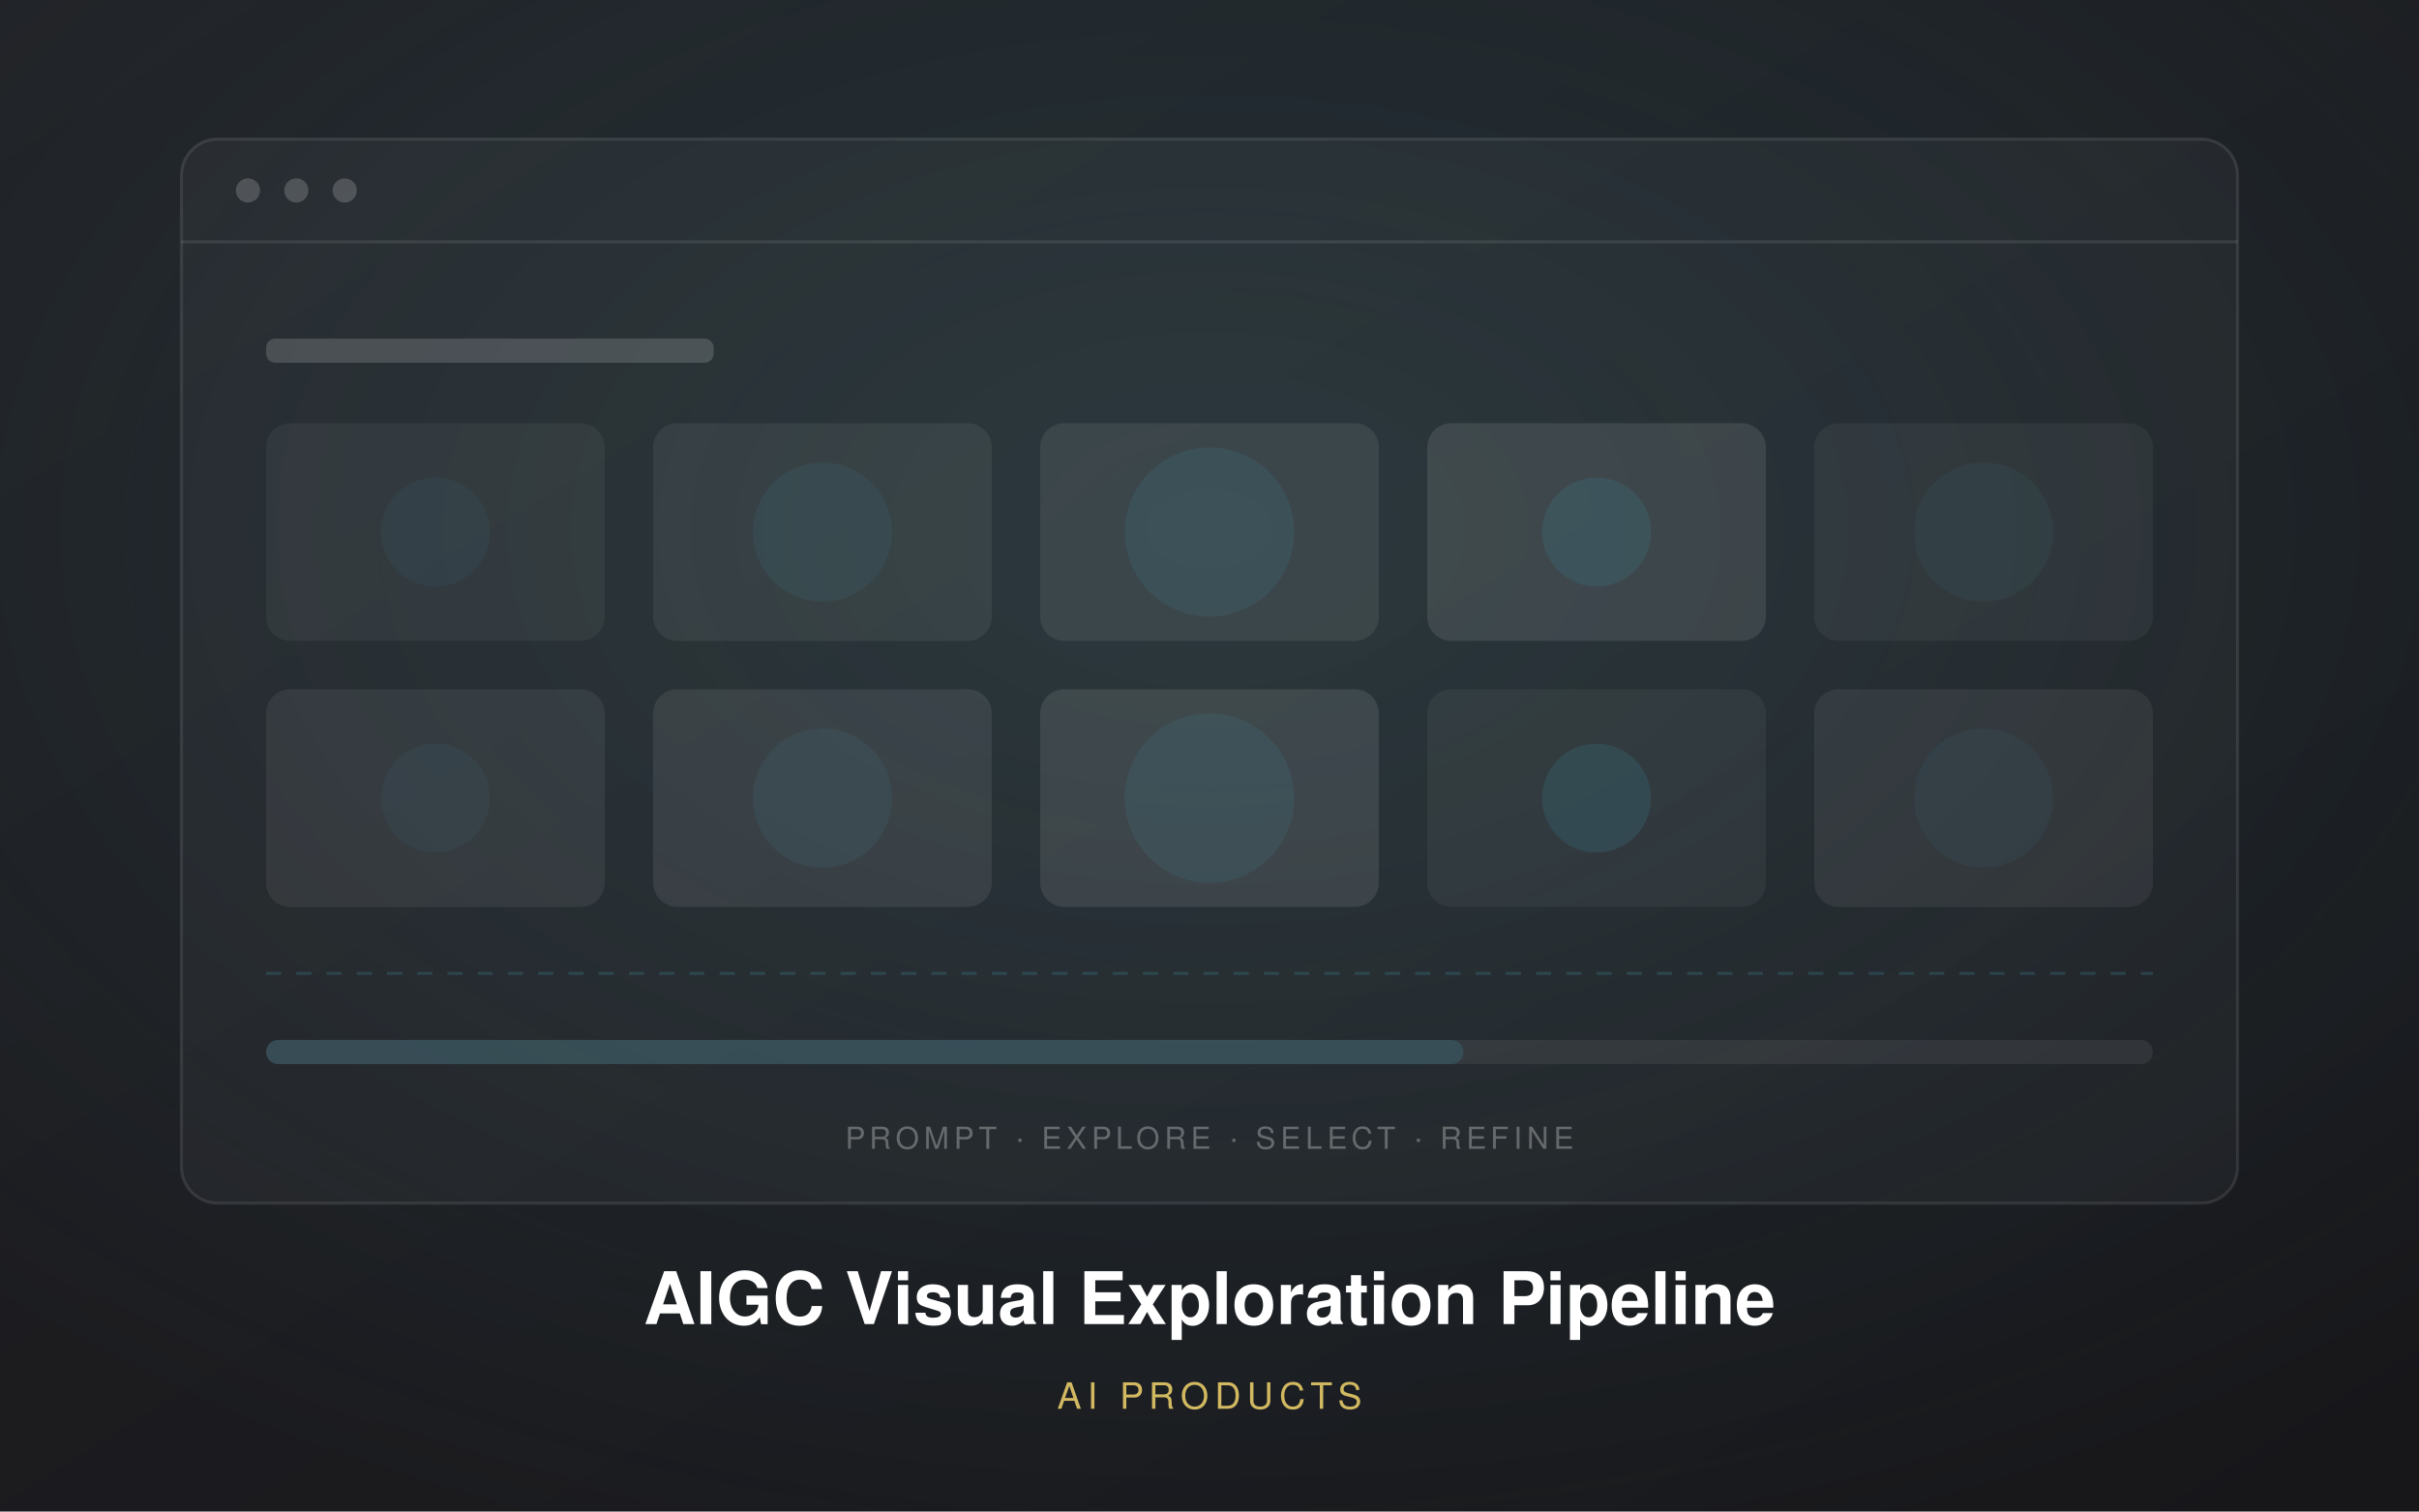
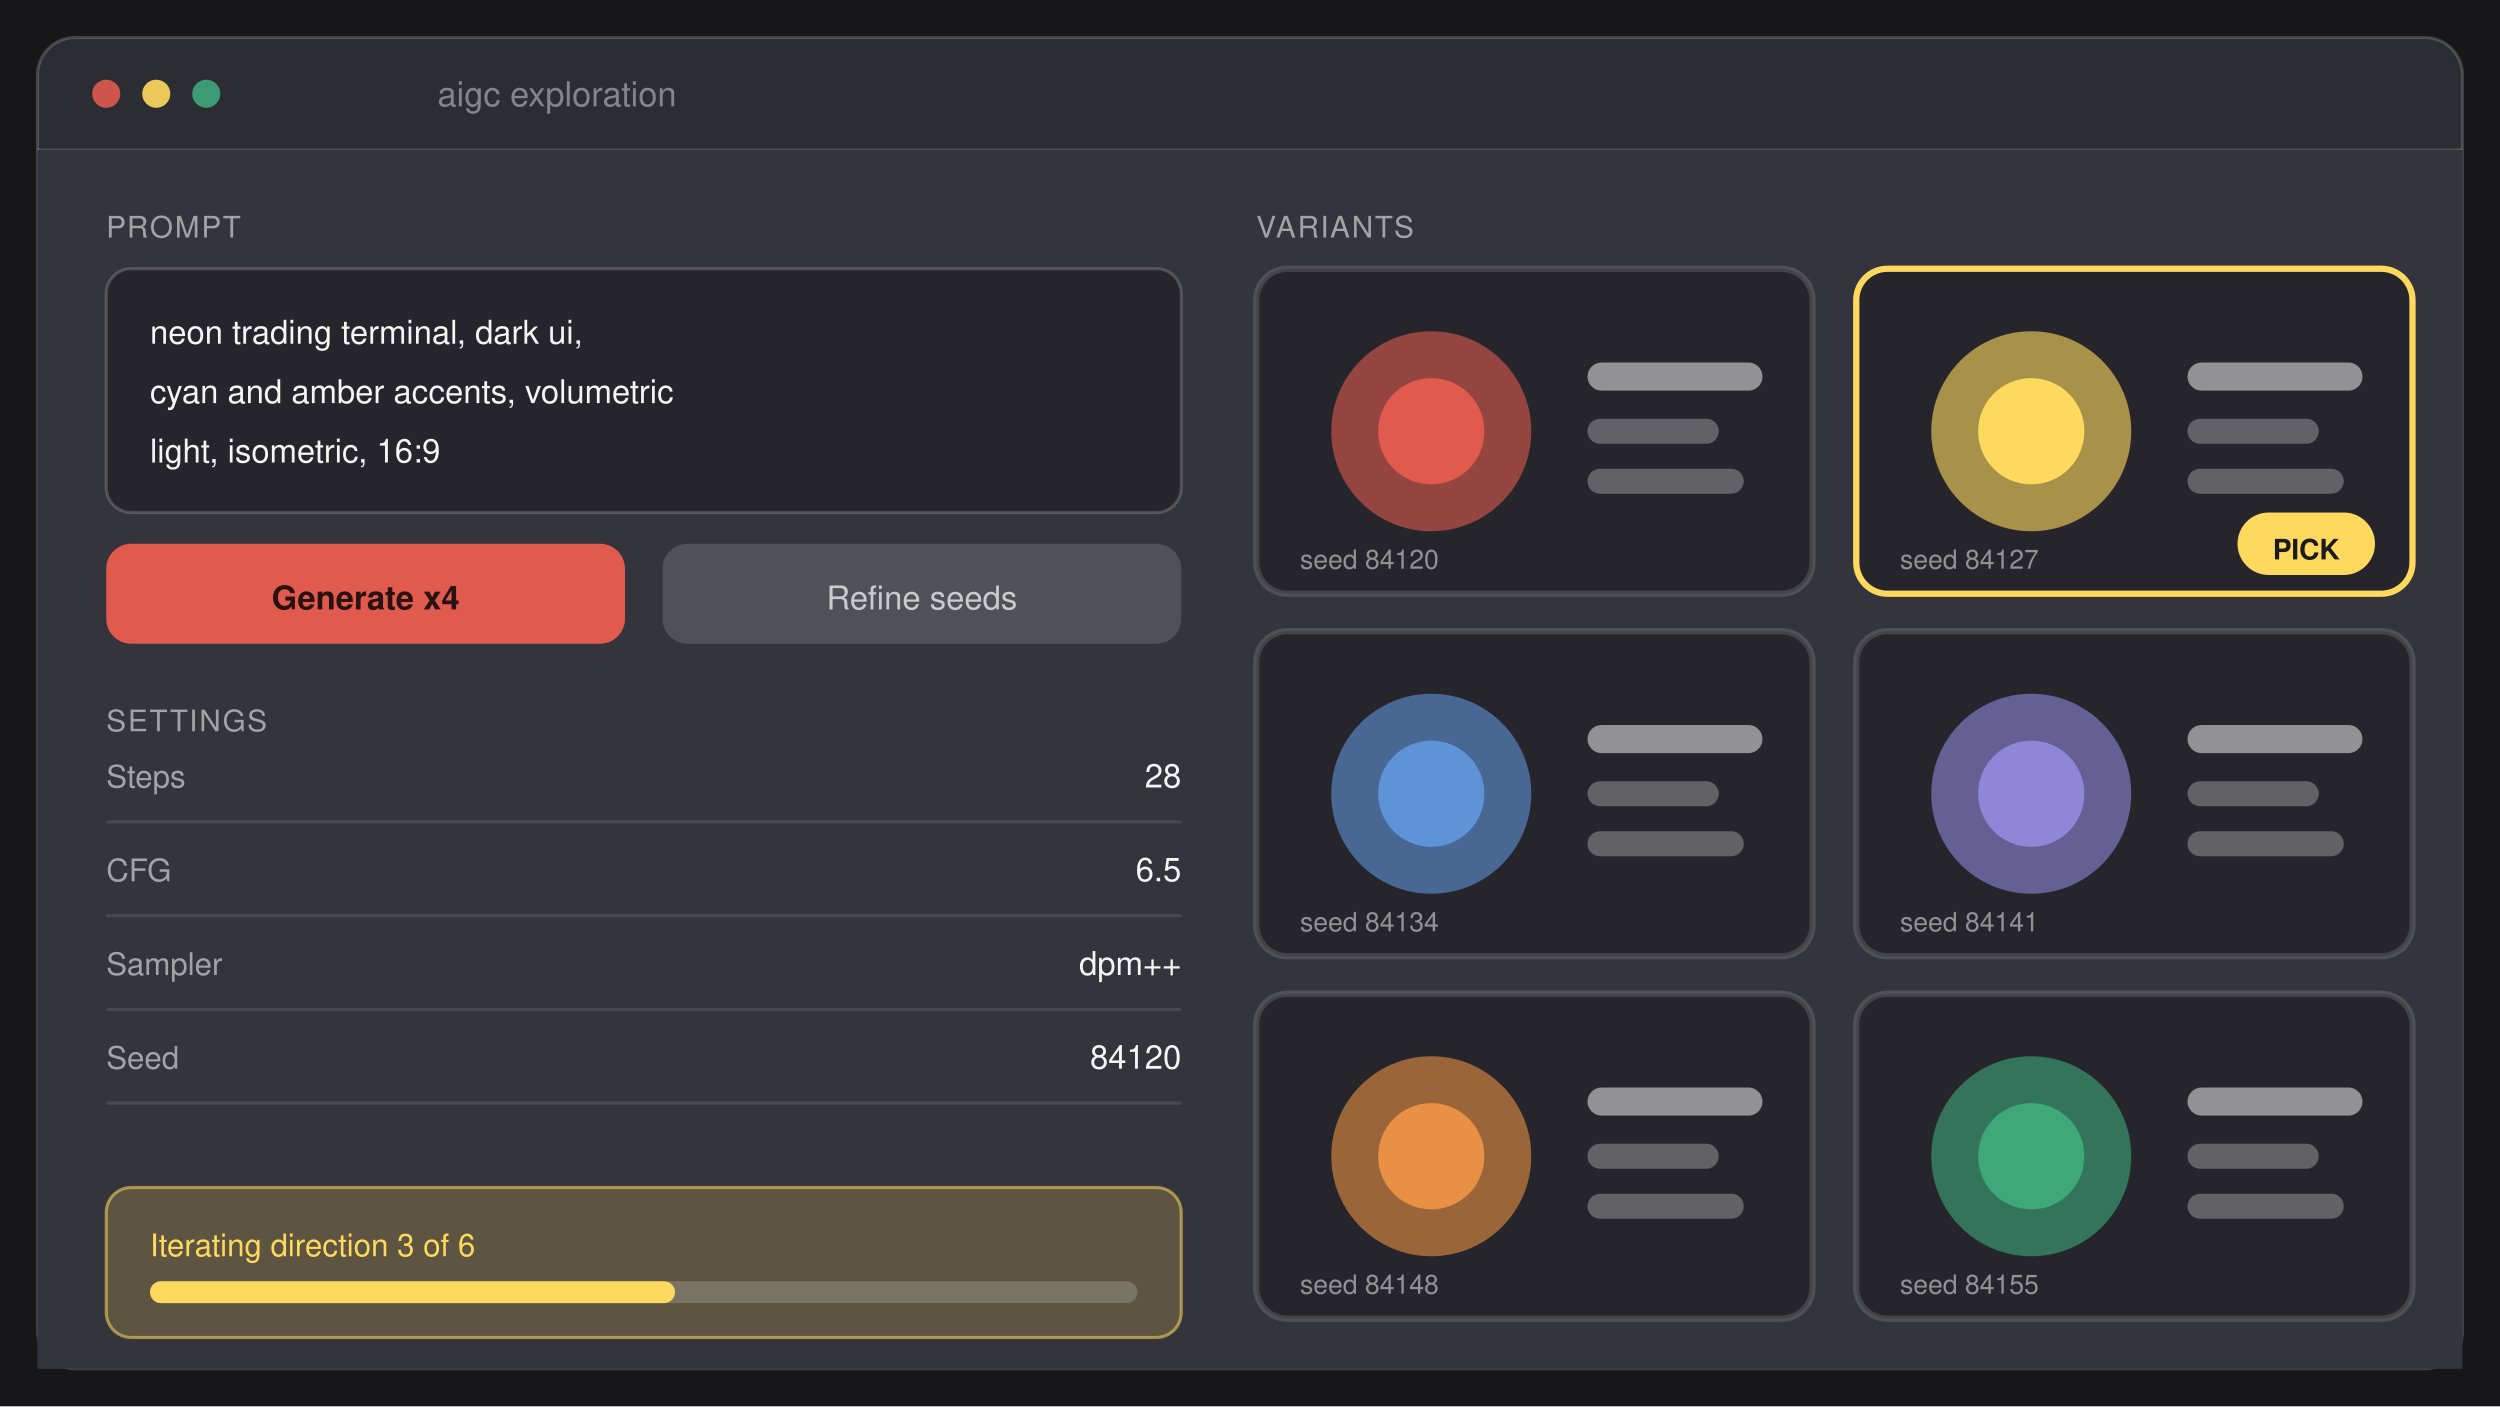
- <svg xmlns="http://www.w3.org/2000/svg" viewBox="0 0 800 500" width="800" height="500" role="img">
-   <defs>
-     <linearGradient id="bg" x1="0" y1="0" x2="1" y2="1">
-       <stop offset="0%" stop-color="#202024" />
-       <stop offset="100%" stop-color="#17171a" />
-     </linearGradient>
-     <radialGradient id="glow" cx="0.5" cy="0.35" r="0.72">
-       <stop offset="0%" stop-color="#3f7d8c" stop-opacity="0.22" />
-       <stop offset="100%" stop-color="#3f7d8c" stop-opacity="0" />
-     </radialGradient>
-   </defs>
-   <rect width="800" height="500" fill="url(#bg)" />
-   <rect width="800" height="500" fill="url(#glow)" />
-   <rect x="60" y="46" width="680" height="352" rx="12" fill="#ffffff" fill-opacity="0.035" stroke="#ffffff" stroke-opacity="0.1" />
-   <line x1="60" y1="80" x2="740" y2="80" stroke="#ffffff" stroke-opacity="0.10" />
-   <circle cx="82" cy="63" r="4" fill="#ffffff" fill-opacity="0.18" />
-   <circle cx="98" cy="63" r="4" fill="#ffffff" fill-opacity="0.18" />
-   <circle cx="114" cy="63" r="4" fill="#ffffff" fill-opacity="0.18" />
-   <rect x="88" y="112" width="148" height="8" rx="3" fill="#ffffff" fill-opacity="0.16" />
-   <rect x="88" y="140" width="112" height="72" rx="8" fill="#ffffff" fill-opacity="0.05" />
-   <circle cx="144" cy="176" r="18" fill="#3f7d8c" fill-opacity="0.1" />
-   <rect x="216" y="140" width="112" height="72" rx="8" fill="#ffffff" fill-opacity="0.066" />
-   <circle cx="272" cy="176" r="23" fill="#3f7d8c" fill-opacity="0.145" />
-   <rect x="344" y="140" width="112" height="72" rx="8" fill="#ffffff" fill-opacity="0.082" />
-   <circle cx="400" cy="176" r="28" fill="#3f7d8c" fill-opacity="0.19" />
-   <rect x="472" y="140" width="112" height="72" rx="8" fill="#ffffff" fill-opacity="0.098" />
-   <circle cx="528" cy="176" r="18" fill="#3f7d8c" fill-opacity="0.235" />
-   <rect x="600" y="140" width="112" height="72" rx="8" fill="#ffffff" fill-opacity="0.05" />
-   <circle cx="656" cy="176" r="23" fill="#3f7d8c" fill-opacity="0.1" />
-   <rect x="88" y="228" width="112" height="72" rx="8" fill="#ffffff" fill-opacity="0.066" />
-   <circle cx="144" cy="264" r="18" fill="#3f7d8c" fill-opacity="0.1" />
-   <rect x="216" y="228" width="112" height="72" rx="8" fill="#ffffff" fill-opacity="0.082" />
-   <circle cx="272" cy="264" r="23" fill="#3f7d8c" fill-opacity="0.145" />
-   <rect x="344" y="228" width="112" height="72" rx="8" fill="#ffffff" fill-opacity="0.098" />
-   <circle cx="400" cy="264" r="28" fill="#3f7d8c" fill-opacity="0.19" />
-   <rect x="472" y="228" width="112" height="72" rx="8" fill="#ffffff" fill-opacity="0.05" />
-   <circle cx="528" cy="264" r="18" fill="#3f7d8c" fill-opacity="0.235" />
-   <rect x="600" y="228" width="112" height="72" rx="8" fill="#ffffff" fill-opacity="0.066" />
-   <circle cx="656" cy="264" r="23" fill="#3f7d8c" fill-opacity="0.1" />
-   <line x1="88" y1="322" x2="712" y2="322" stroke="#3f7d8c" stroke-opacity="0.3" stroke-dasharray="5 5" />
-   <rect x="88" y="344" width="624" height="8" rx="4" fill="#ffffff" fill-opacity="0.07" />
-   <rect x="88" y="344" width="396" height="8" rx="4" fill="#3f7d8c" fill-opacity="0.3" />
-   <text x="400" y="380" text-anchor="middle" font-family="Helvetica, Arial, sans-serif" font-size="10" font-weight="400" fill="#ffffff" fill-opacity="0.3" letter-spacing="1.6">PROMPT  ·  EXPLORE  ·  SELECT  ·  REFINE</text>
-   <text x="400" y="438" text-anchor="middle" font-family="Helvetica, Arial, sans-serif" font-size="24" font-weight="600" fill="#ffffff" fill-opacity="1" letter-spacing="0">AIGC Visual Exploration Pipeline</text>
-   <text x="400" y="466" text-anchor="middle" font-family="Helvetica, Arial, sans-serif" font-size="12" font-weight="400" fill="#ffe071" fill-opacity="0.8" letter-spacing="2">AI PRODUCTS</text>
+ <svg xmlns="http://www.w3.org/2000/svg" viewBox="0 0 800 450" width="800" height="450" role="img" aria-label="proj-aigc">
+   <rect width="800" height="450" fill="#17171a" />
+   <rect x="12" y="12" width="776" height="426" rx="12" fill="#2c2c33" fill-opacity="1" stroke="#ffffff" stroke-opacity="0.18" stroke-width="1" />
+   <line x1="12" y1="48" x2="788" y2="48" stroke="#ffffff" stroke-opacity="0.16" stroke-width="1" />
+   <circle cx="34" cy="30" r="4.5" fill="#e05a4e" fill-opacity="0.9" />
+   <circle cx="50" cy="30" r="4.5" fill="#ffd95e" fill-opacity="0.9" />
+   <circle cx="66" cy="30" r="4.5" fill="#3fa87b" fill-opacity="0.9" />
+   <text x="140" y="34" text-anchor="start" font-family="Helvetica, Arial, sans-serif" font-size="11" font-weight="400" fill="#ffffff" fill-opacity="0.42" letter-spacing="0">aigc exploration</text>
+   <rect x="12" y="48" width="776" height="390" rx="0" fill="#34343c" fill-opacity="1" />
+   <text x="34" y="76" text-anchor="start" font-family="Helvetica, Arial, sans-serif" font-size="9.5" font-weight="400" fill="#ffffff" fill-opacity="0.55" letter-spacing="0.6">PROMPT</text>
+   <rect x="34" y="86" width="344" height="78" rx="8" fill="#25252b" fill-opacity="1" stroke="#ffffff" stroke-opacity="0.18" stroke-width="1" />
+   <text x="48" y="110" text-anchor="start" font-family="Helvetica, Arial, sans-serif" font-size="10.5" font-weight="400" fill="#ffffff" fill-opacity="0.95" letter-spacing="0">neon trading terminal, dark ui,</text>
+   <text x="48" y="129" text-anchor="start" font-family="Helvetica, Arial, sans-serif" font-size="10.5" font-weight="400" fill="#ffffff" fill-opacity="0.95" letter-spacing="0">cyan and amber accents, volumetric</text>
+   <text x="48" y="148" text-anchor="start" font-family="Helvetica, Arial, sans-serif" font-size="10.5" font-weight="400" fill="#ffffff" fill-opacity="0.95" letter-spacing="0">light, isometric, 16:9</text>
+   <rect x="34" y="174" width="166" height="32" rx="8" fill="#e05a4e" fill-opacity="1" />
+   <text x="117" y="195" text-anchor="middle" font-family="Helvetica, Arial, sans-serif" font-size="10.5" font-weight="600" fill="#2a1210" fill-opacity="1" letter-spacing="0">Generate x4</text>
+   <rect x="212" y="174" width="166" height="32" rx="8" fill="#ffffff" fill-opacity="0.14" />
+   <text x="295" y="195" text-anchor="middle" font-family="Helvetica, Arial, sans-serif" font-size="10.5" font-weight="400" fill="#ffffff" fill-opacity="0.7" letter-spacing="0">Refine seeds</text>
+   <text x="34" y="234" text-anchor="start" font-family="Helvetica, Arial, sans-serif" font-size="9.5" font-weight="400" fill="#ffffff" fill-opacity="0.55" letter-spacing="0.6">SETTINGS</text>
+   <text x="34" y="252" text-anchor="start" font-family="Helvetica, Arial, sans-serif" font-size="10" font-weight="400" fill="#ffffff" fill-opacity="0.55" letter-spacing="0">Steps</text>
+   <text x="378" y="252" text-anchor="end" font-family="Helvetica, Arial, sans-serif" font-size="10.5" font-weight="500" fill="#ffffff" fill-opacity="0.95" letter-spacing="0">28</text>
+   <line x1="34" y1="263" x2="378" y2="263" stroke="#ffffff" stroke-opacity="0.1" stroke-width="1" />
+   <text x="34" y="282" text-anchor="start" font-family="Helvetica, Arial, sans-serif" font-size="10" font-weight="400" fill="#ffffff" fill-opacity="0.55" letter-spacing="0">CFG</text>
+   <text x="378" y="282" text-anchor="end" font-family="Helvetica, Arial, sans-serif" font-size="10.5" font-weight="500" fill="#ffffff" fill-opacity="0.95" letter-spacing="0">6.5</text>
+   <line x1="34" y1="293" x2="378" y2="293" stroke="#ffffff" stroke-opacity="0.1" stroke-width="1" />
+   <text x="34" y="312" text-anchor="start" font-family="Helvetica, Arial, sans-serif" font-size="10" font-weight="400" fill="#ffffff" fill-opacity="0.55" letter-spacing="0">Sampler</text>
+   <text x="378" y="312" text-anchor="end" font-family="Helvetica, Arial, sans-serif" font-size="10.5" font-weight="500" fill="#ffffff" fill-opacity="0.95" letter-spacing="0">dpm++</text>
+   <line x1="34" y1="323" x2="378" y2="323" stroke="#ffffff" stroke-opacity="0.1" stroke-width="1" />
+   <text x="34" y="342" text-anchor="start" font-family="Helvetica, Arial, sans-serif" font-size="10" font-weight="400" fill="#ffffff" fill-opacity="0.55" letter-spacing="0">Seed</text>
+   <text x="378" y="342" text-anchor="end" font-family="Helvetica, Arial, sans-serif" font-size="10.5" font-weight="500" fill="#ffffff" fill-opacity="0.95" letter-spacing="0">84120</text>
+   <line x1="34" y1="353" x2="378" y2="353" stroke="#ffffff" stroke-opacity="0.1" stroke-width="1" />
+   <rect x="34" y="380" width="344" height="48" rx="8" fill="#ffd95e" fill-opacity="0.2" stroke="#ffd95e" stroke-opacity="0.55" stroke-width="1" />
+   <text x="48" y="402" text-anchor="start" font-family="Helvetica, Arial, sans-serif" font-size="10" font-weight="500" fill="#ffd95e" fill-opacity="1" letter-spacing="0">Iterating direction 3 of 6</text>
+   <rect x="48" y="410" width="316" height="7" rx="3.5" fill="#ffffff" fill-opacity="0.18" />
+   <rect x="48" y="410" width="168" height="7" rx="3.5" fill="#ffd95e" fill-opacity="1" />
+   <text x="402" y="76" text-anchor="start" font-family="Helvetica, Arial, sans-serif" font-size="9.5" font-weight="400" fill="#ffffff" fill-opacity="0.55" letter-spacing="0.6">VARIANTS</text>
+   <rect x="402" y="86" width="178" height="104" rx="10" fill="#25252b" fill-opacity="1" stroke="#ffffff" stroke-opacity="0.14" stroke-width="2" />
+   <circle cx="458" cy="138" r="32" fill="#e05a4e" fill-opacity="0.6" />
+   <circle cx="458" cy="138" r="17" fill="#e05a4e" fill-opacity="1" />
+   <rect x="508" y="116" width="56" height="9" rx="4.5" fill="#ffffff" fill-opacity="0.5" />
+   <rect x="508" y="134" width="42" height="8" rx="4" fill="#ffffff" fill-opacity="0.28" />
+   <rect x="508" y="150" width="50" height="8" rx="4" fill="#ffffff" fill-opacity="0.28" />
+   <text x="416" y="182" text-anchor="start" font-family="Helvetica, Arial, sans-serif" font-size="8.5" font-weight="400" fill="#ffffff" fill-opacity="0.5" letter-spacing="0">seed 84120</text>
+   <rect x="594" y="86" width="178" height="104" rx="10" fill="#25252b" fill-opacity="1" stroke="#ffd95e" stroke-opacity="1" stroke-width="2" />
+   <circle cx="650" cy="138" r="32" fill="#ffd95e" fill-opacity="0.6" />
+   <circle cx="650" cy="138" r="17" fill="#ffd95e" fill-opacity="1" />
+   <rect x="700" y="116" width="56" height="9" rx="4.5" fill="#ffffff" fill-opacity="0.5" />
+   <rect x="700" y="134" width="42" height="8" rx="4" fill="#ffffff" fill-opacity="0.28" />
+   <rect x="700" y="150" width="50" height="8" rx="4" fill="#ffffff" fill-opacity="0.28" />
+   <text x="608" y="182" text-anchor="start" font-family="Helvetica, Arial, sans-serif" font-size="8.5" font-weight="400" fill="#ffffff" fill-opacity="0.5" letter-spacing="0">seed 84127</text>
+   <rect x="716" y="164" width="44" height="20" rx="10" fill="#ffd95e" fill-opacity="1" />
+   <text x="738" y="179" text-anchor="middle" font-family="Helvetica, Arial, sans-serif" font-size="9" font-weight="600" fill="#1a1a1f" fill-opacity="1" letter-spacing="0">PICK</text>
+   <rect x="402" y="202" width="178" height="104" rx="10" fill="#25252b" fill-opacity="1" stroke="#ffffff" stroke-opacity="0.14" stroke-width="2" />
+   <circle cx="458" cy="254" r="32" fill="#5f93d8" fill-opacity="0.6" />
+   <circle cx="458" cy="254" r="17" fill="#5f93d8" fill-opacity="1" />
+   <rect x="508" y="232" width="56" height="9" rx="4.5" fill="#ffffff" fill-opacity="0.5" />
+   <rect x="508" y="250" width="42" height="8" rx="4" fill="#ffffff" fill-opacity="0.28" />
+   <rect x="508" y="266" width="50" height="8" rx="4" fill="#ffffff" fill-opacity="0.28" />
+   <text x="416" y="298" text-anchor="start" font-family="Helvetica, Arial, sans-serif" font-size="8.5" font-weight="400" fill="#ffffff" fill-opacity="0.5" letter-spacing="0">seed 84134</text>
+   <rect x="594" y="202" width="178" height="104" rx="10" fill="#25252b" fill-opacity="1" stroke="#ffffff" stroke-opacity="0.14" stroke-width="2" />
+   <circle cx="650" cy="254" r="32" fill="#9086d8" fill-opacity="0.6" />
+   <circle cx="650" cy="254" r="17" fill="#9086d8" fill-opacity="1" />
+   <rect x="700" y="232" width="56" height="9" rx="4.5" fill="#ffffff" fill-opacity="0.5" />
+   <rect x="700" y="250" width="42" height="8" rx="4" fill="#ffffff" fill-opacity="0.28" />
+   <rect x="700" y="266" width="50" height="8" rx="4" fill="#ffffff" fill-opacity="0.28" />
+   <text x="608" y="298" text-anchor="start" font-family="Helvetica, Arial, sans-serif" font-size="8.5" font-weight="400" fill="#ffffff" fill-opacity="0.5" letter-spacing="0">seed 84141</text>
+   <rect x="402" y="318" width="178" height="104" rx="10" fill="#25252b" fill-opacity="1" stroke="#ffffff" stroke-opacity="0.14" stroke-width="2" />
+   <circle cx="458" cy="370" r="32" fill="#e89044" fill-opacity="0.6" />
+   <circle cx="458" cy="370" r="17" fill="#e89044" fill-opacity="1" />
+   <rect x="508" y="348" width="56" height="9" rx="4.5" fill="#ffffff" fill-opacity="0.5" />
+   <rect x="508" y="366" width="42" height="8" rx="4" fill="#ffffff" fill-opacity="0.28" />
+   <rect x="508" y="382" width="50" height="8" rx="4" fill="#ffffff" fill-opacity="0.28" />
+   <text x="416" y="414" text-anchor="start" font-family="Helvetica, Arial, sans-serif" font-size="8.5" font-weight="400" fill="#ffffff" fill-opacity="0.5" letter-spacing="0">seed 84148</text>
+   <rect x="594" y="318" width="178" height="104" rx="10" fill="#25252b" fill-opacity="1" stroke="#ffffff" stroke-opacity="0.14" stroke-width="2" />
+   <circle cx="650" cy="370" r="32" fill="#3fa87b" fill-opacity="0.6" />
+   <circle cx="650" cy="370" r="17" fill="#3fa87b" fill-opacity="1" />
+   <rect x="700" y="348" width="56" height="9" rx="4.5" fill="#ffffff" fill-opacity="0.5" />
+   <rect x="700" y="366" width="42" height="8" rx="4" fill="#ffffff" fill-opacity="0.28" />
+   <rect x="700" y="382" width="50" height="8" rx="4" fill="#ffffff" fill-opacity="0.28" />
+   <text x="608" y="414" text-anchor="start" font-family="Helvetica, Arial, sans-serif" font-size="8.5" font-weight="400" fill="#ffffff" fill-opacity="0.5" letter-spacing="0">seed 84155</text>
</svg>
